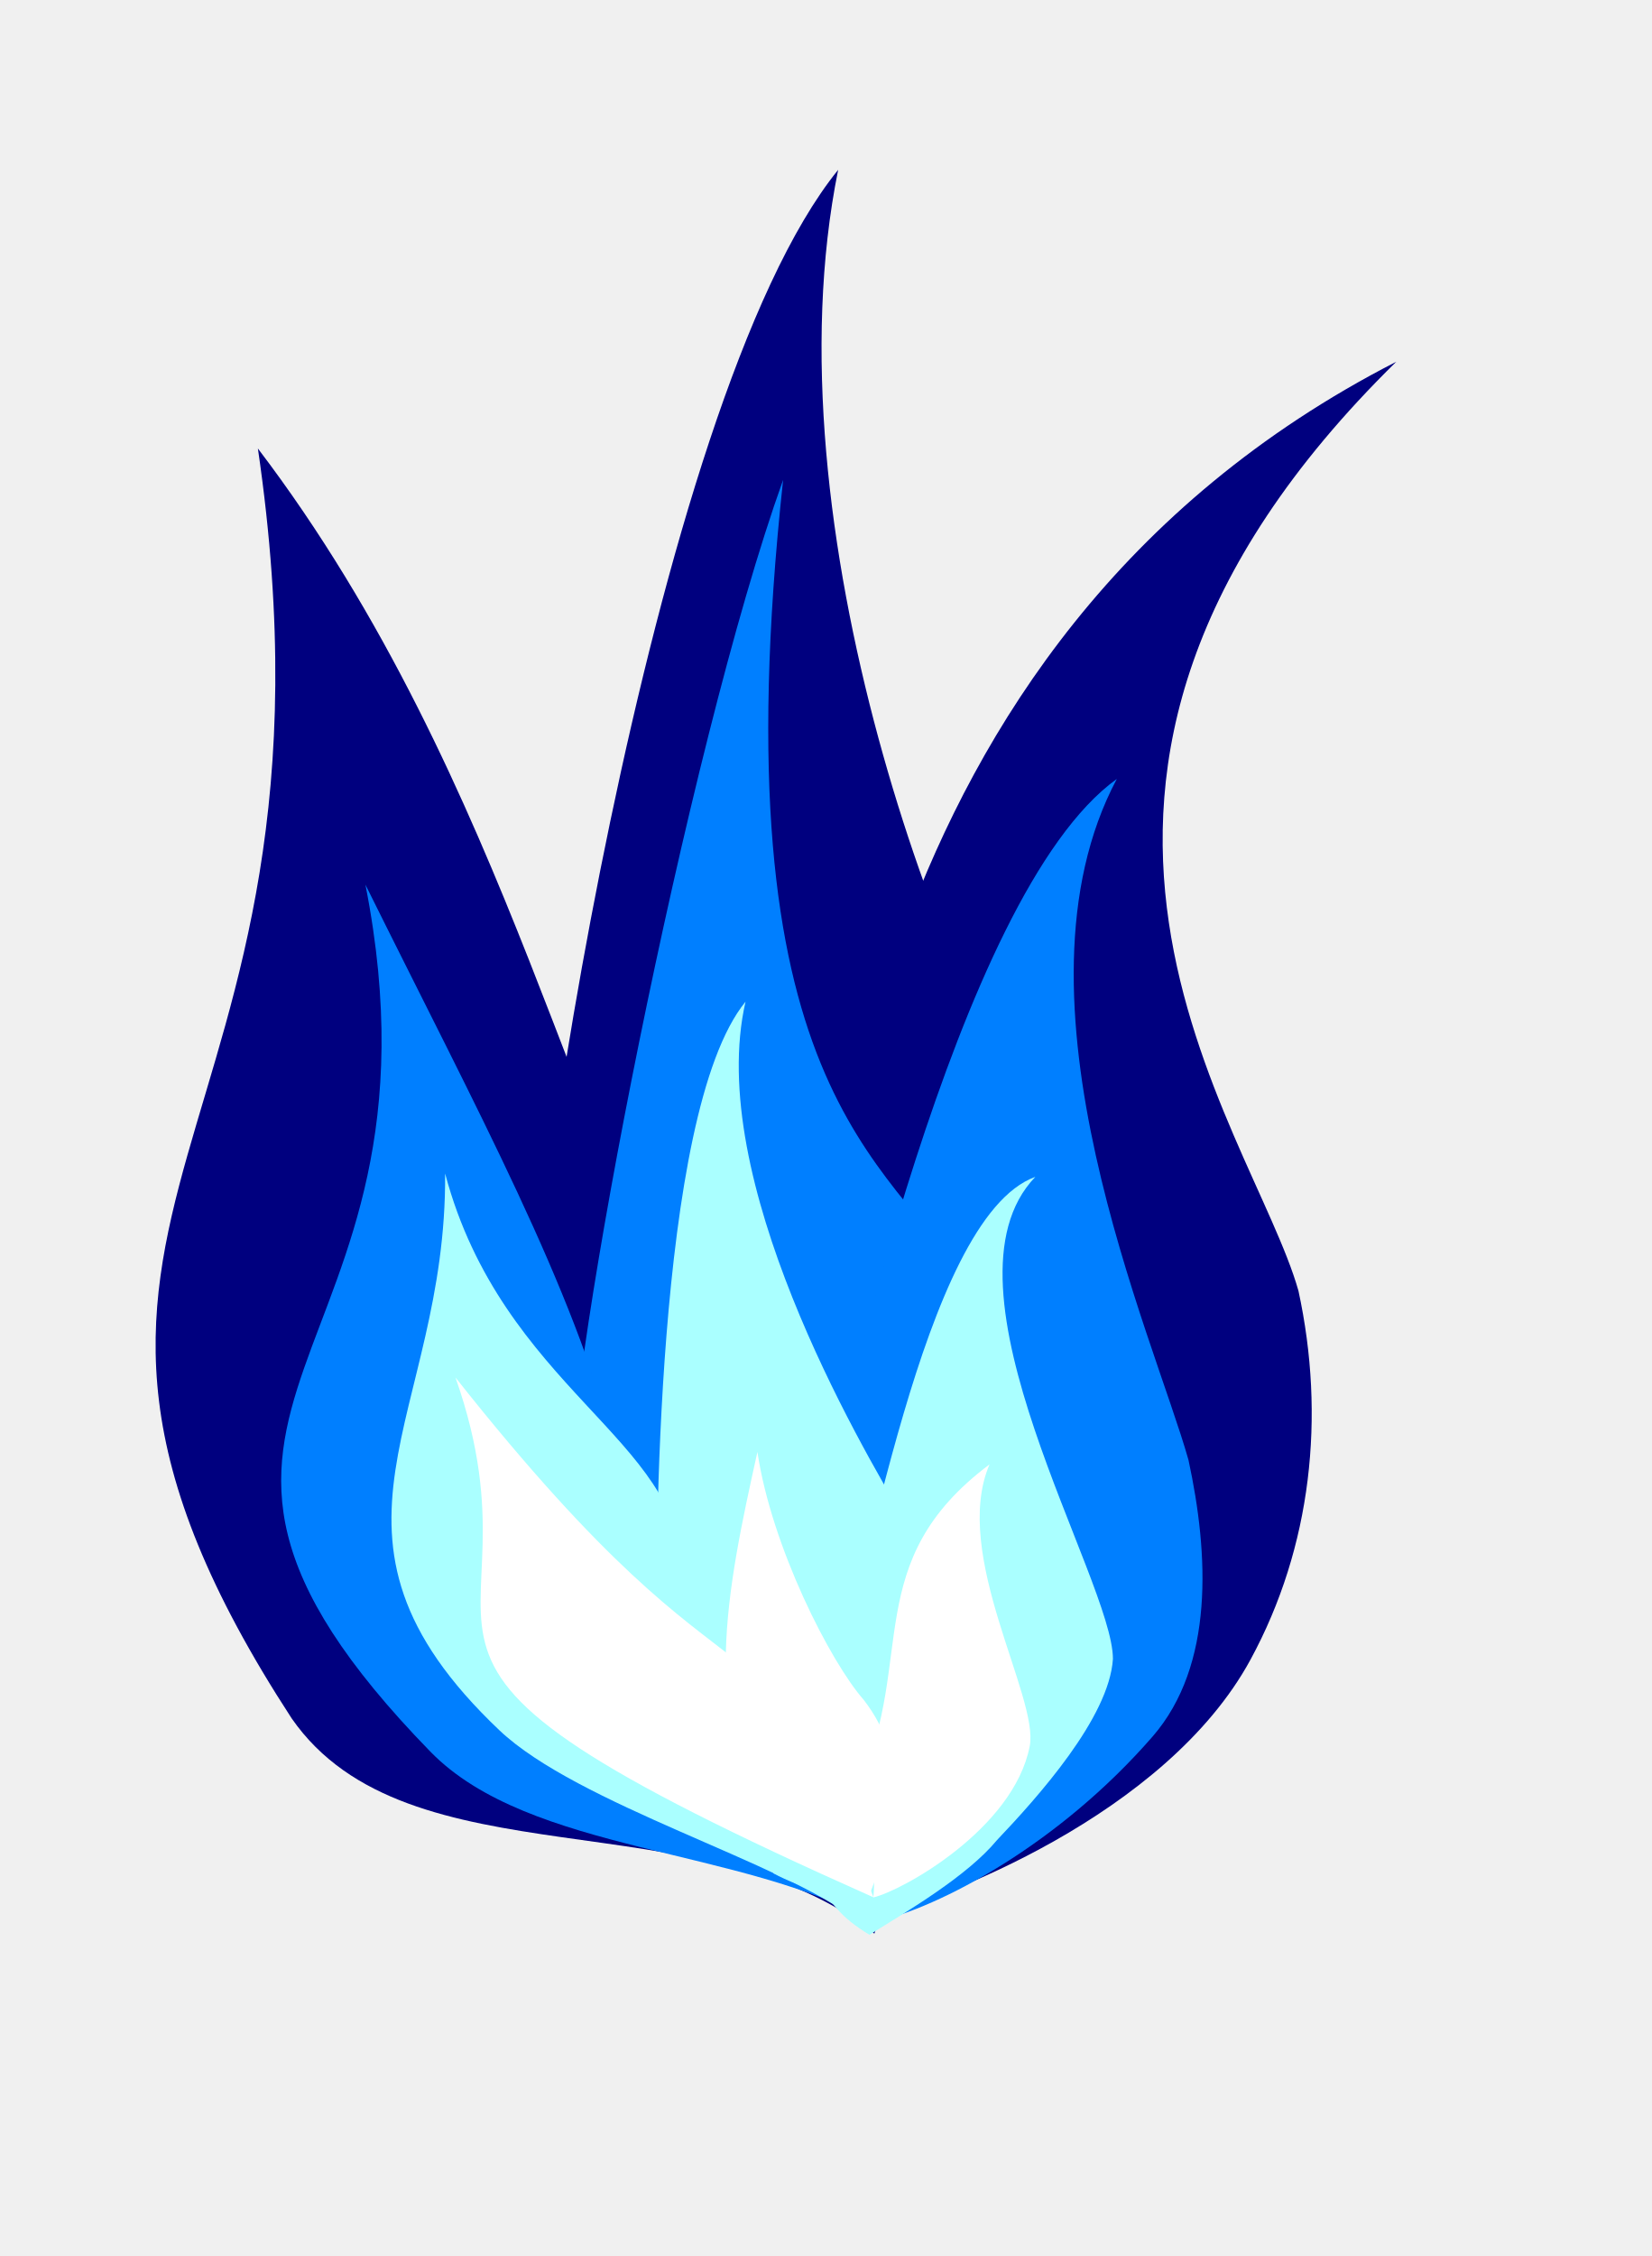
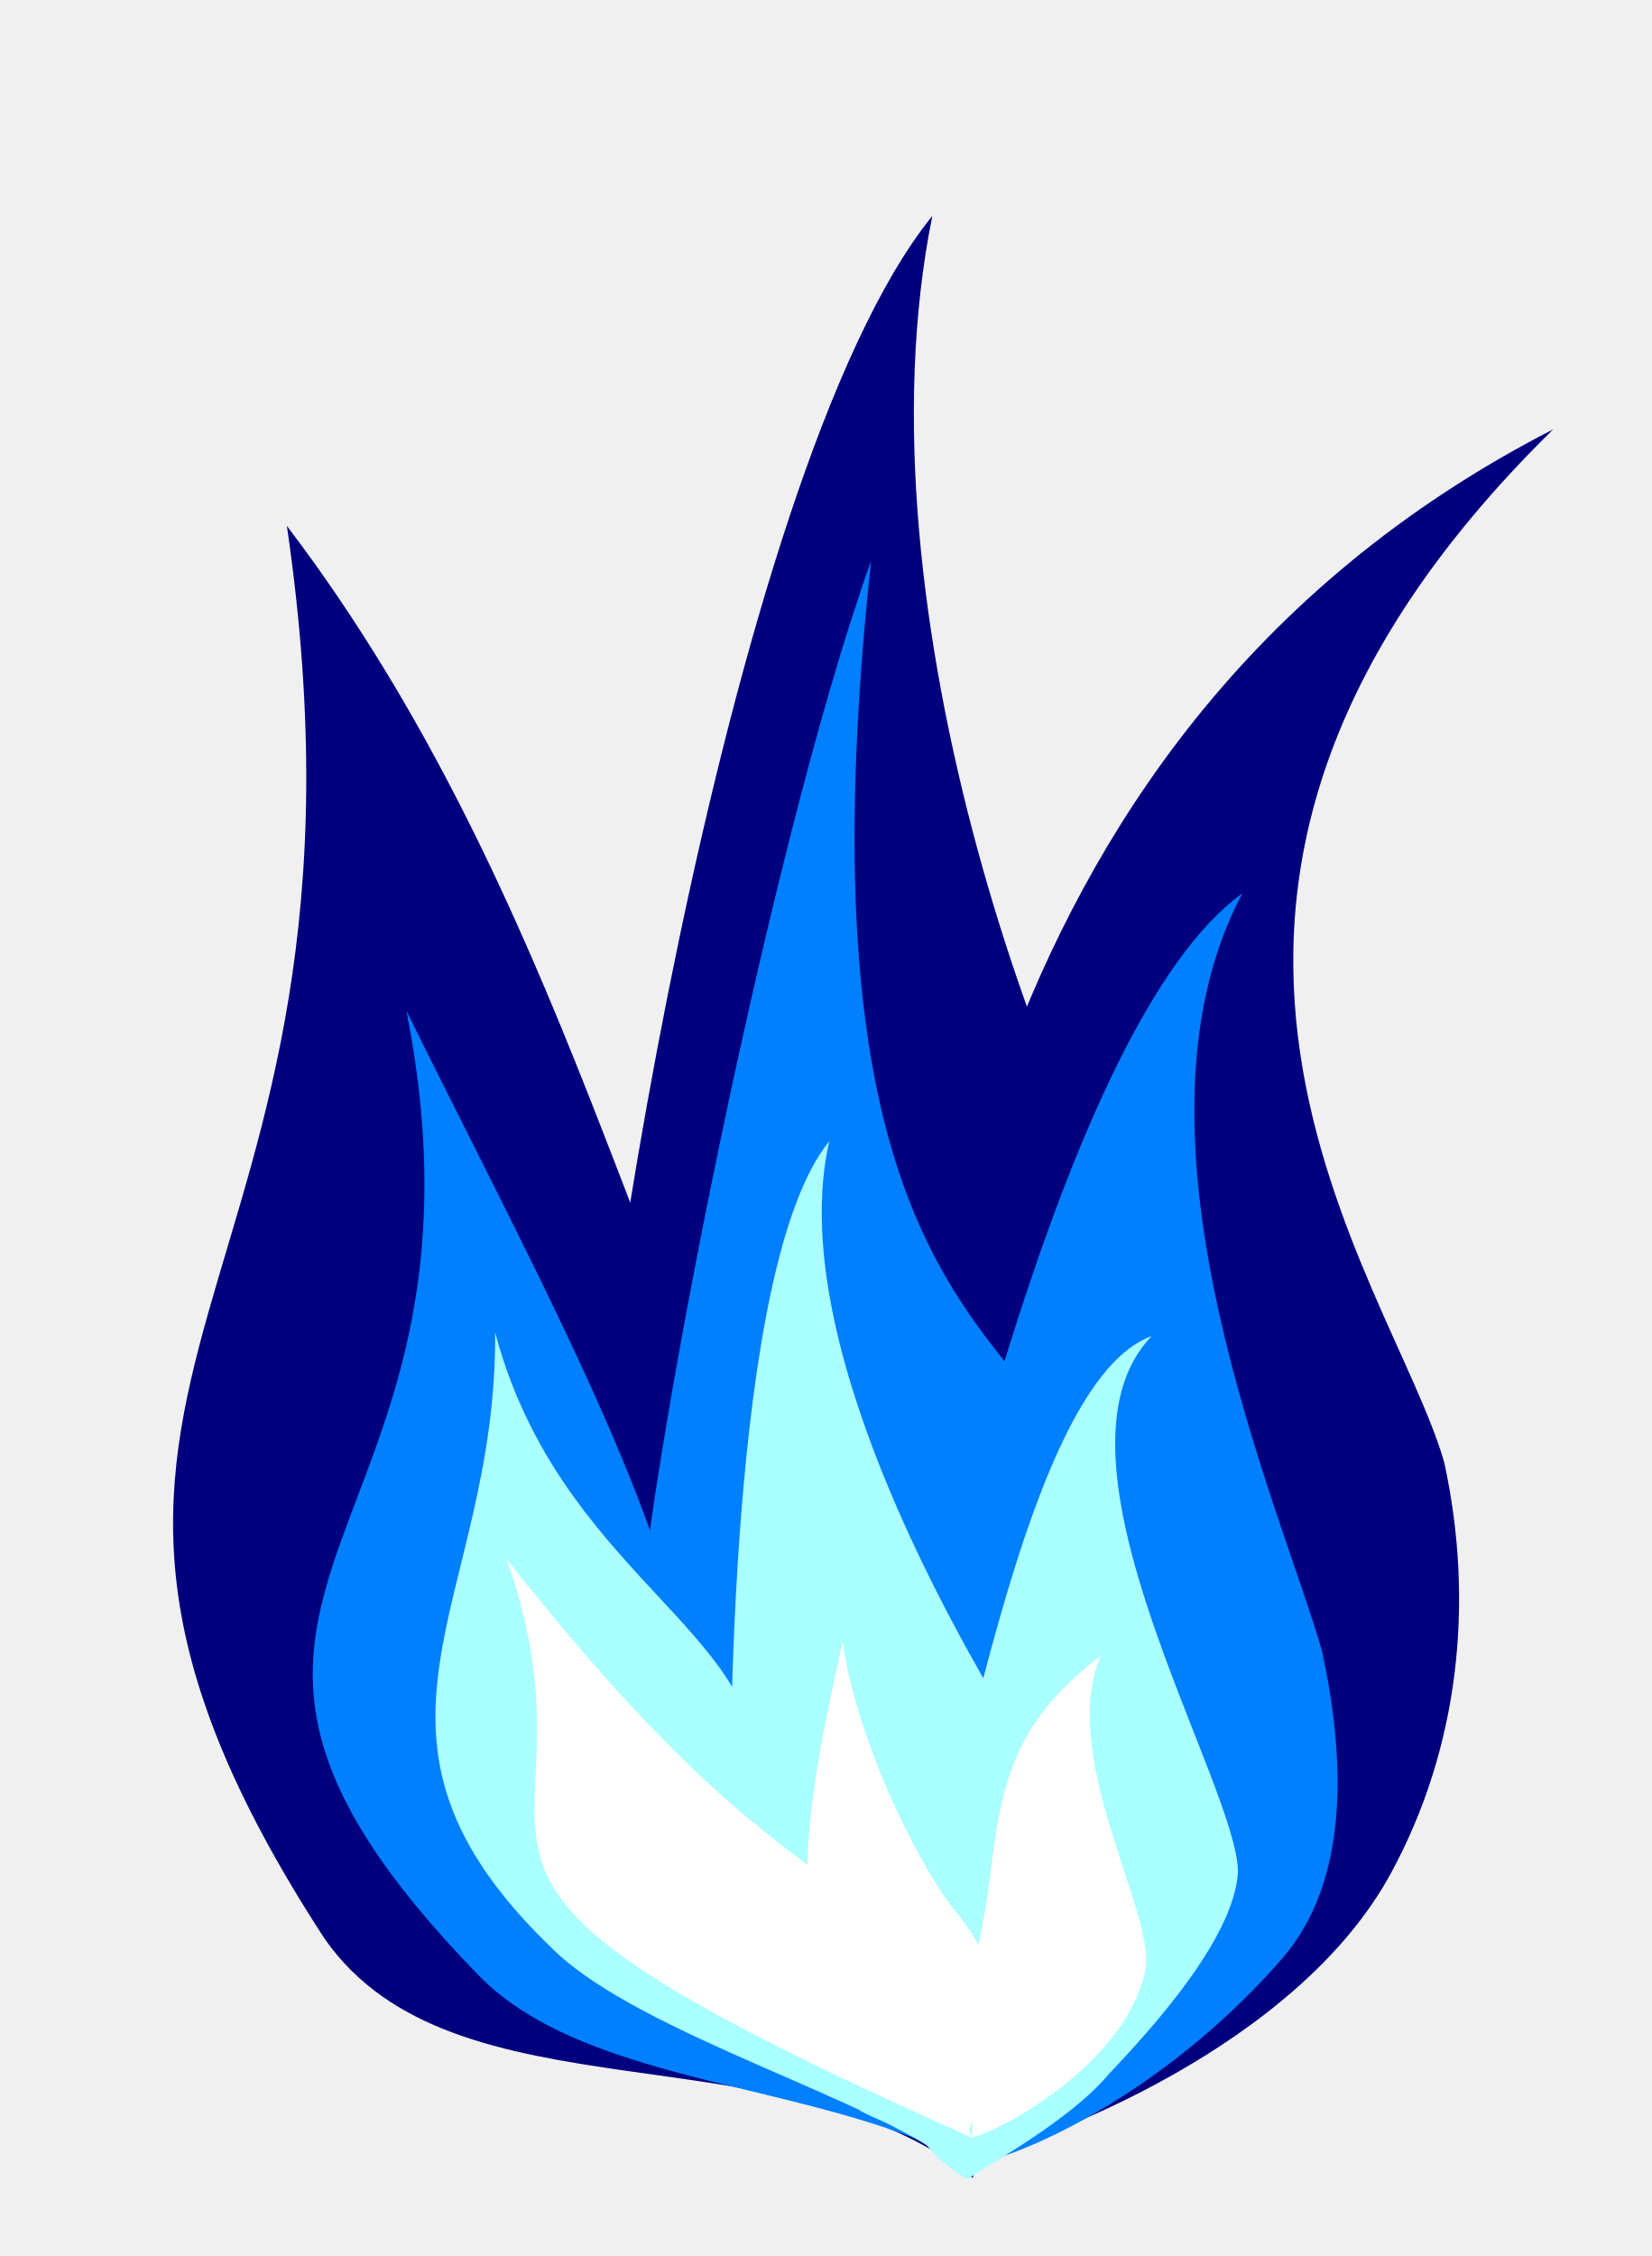
- <svg xmlns="http://www.w3.org/2000/svg" width="333.707" height="455.853">
+ <svg xmlns="http://www.w3.org/2000/svg" width="333.707" height="455.853" viewBox="0 0 300 400">
  <path d="M58.955 347.234C-9.038 242.851 73.06 233.528 52.119 90.624c51.357 67.417 65.696 150.111 87.256 174.57 14.88 19.209 22.22 42.395 20.219 66.217-.202 18.854 23.625 41.699 17.11 59.3-34.644-27.748-94.233-9.661-117.75-43.477z" fill-rule="evenodd" fill="#00007f" />
  <path d="M161.78 377.714c.394-19.99-23.795-28.663-33.525-44.275-16.115-11.925-21.22-30.487-21.575-48.766-1.31-29.233 24.748-203.542 62.71-250.356-14.548 71.886 21.57 167.643 43.884 199.321 15.1 24.614 20.776 52.953 15.337 80.838-2.672 22.247-21.101 35.615-31.07 55.569-9.973 12.017-23.545 13.155-35.76 7.669z" fill-rule="evenodd" fill="#00007f" />
  <path d="M175.56 387.493c5.787-17.367-5.664-44.895-9.27-61.003-9.784-14.503-8.838-32.016-4.126-48.077 6.937-25.876 8.082-147.981 120.025-205.322-86.817 85.182-29.17 154.41-19.772 187.745 5.49 25.333 2.684 51.737-9.697 74.52-17.094 31.454-62.734 48.79-77.16 52.137z" fill-rule="evenodd" fill="#00007f" />
  <path d="M157.116 377.313c.297-16.32-17.999-23.4-25.359-36.145-12.189-9.735-16.05-24.889-16.319-39.812-.99-23.866 23.326-150.046 42.827-204.387-13.307 123.18 20.921 136.861 37.8 162.723 11.42 20.094 15.714 43.23 11.6 65.994-2.021 18.163-10.734 34.718-18.275 51.007-7.543 9.81-23.034 5.1-32.274.62z" fill-rule="evenodd" fill="#007fff" />
  <path d="M86.963 353.927c-69.84-71.705 6.257-76.699-13.113-175.175 23.003 46.416 42.078 81.286 50.454 114.244 12.396 11.638 55.226 82.683 52.659 95.563-26.993-15.367-69.89-13.986-90-34.632z" fill-rule="evenodd" fill="#007fff" />
  <path d="M100.91 349.609c-41.778-39.66-10.578-62.945-10.952-112.48 11.55 43.353 48.08 54.035 47.611 80.078 6.035 7.79 37.634 63.344 34.992 70.483-14.05-11.254-55.822-23.055-71.651-38.081z" fill-rule="evenodd" fill="#aff" />
  <path d="M168.065 344.264c-7.34-10.882-6.631-24.022-3.096-36.073 5.205-19.414 28.072-127.324 60.738-150.795-23.59 44.36 7.43 112.597 14.482 137.608 4.119 19.007 5.271 41.49-7.276 55.912-18.956 21.787-42.882 34.475-56.29 37.517-8.524 5.981-5.853-32.084-8.558-44.17z" fill-rule="evenodd" fill="#007fff" />
  <path d="M156.263 378.508c.59-9.985-10.436-14.777-14.623-22.764-7.22-6.265-9.205-15.64-8.996-24.783-.01-14.637-.51-105.876 18.026-128.558-8.204 35.656 22.691 88.808 32.378 105.064 6.49 12.588 8.541 26.86 5.454 40.695-1.692 11.07-7.44 20.988-12.464 30.773-4.863 5.818-14.23 2.546-19.775-.427z" fill-rule="evenodd" fill="#aff" />
  <path d="M165.08 379.783c4.745-6.95-1.138-15.18-.704-22.755-2.5-7.646.124-15.27 4.23-21.779 6.326-10.567 17.443-89.1 40.634-97.45-21.349 22.183 15.723 81.495 15.68 97.418-.762 11.893-15.23 27.966-23.444 36.615-6.01 7.257-17.905 14.23-25.764 19.119-6.027-3.664-7.917-6.623-10.632-11.168z" fill-rule="evenodd" fill="#aff" />
  <path d="M156.08 370.835c-14.757-23.242-9.282-49.17-3.007-77.451 2.859 19.189 14.767 42.475 21.498 50.112 4.646 5.997 6.938 13.236 6.313 20.674-.063 5.886-3.051 13.019-5.085 18.514-10.817-8.663-12.377-1.291-19.72-11.85z" fill-rule="evenodd" fill="#fff" />
  <path d="M173.667 360.308c11.432-25.045.115-44.762 26.315-64.41-7.824 18.215 10.07 46.976 8.122 56.949-3.274 16.772-25.885 29.254-31.6 30.547 1.361-13.791-7.68-11.174-2.837-23.086z" fill-rule="evenodd" fill="#fff" />
  <path d="M92.05 278.337c61.453 77.716 60.095 38.48 84.464 105.037-116.158-51.717-64.025-47.049-84.464-105.037z" fill-rule="evenodd" fill="#fff" />
</svg>
